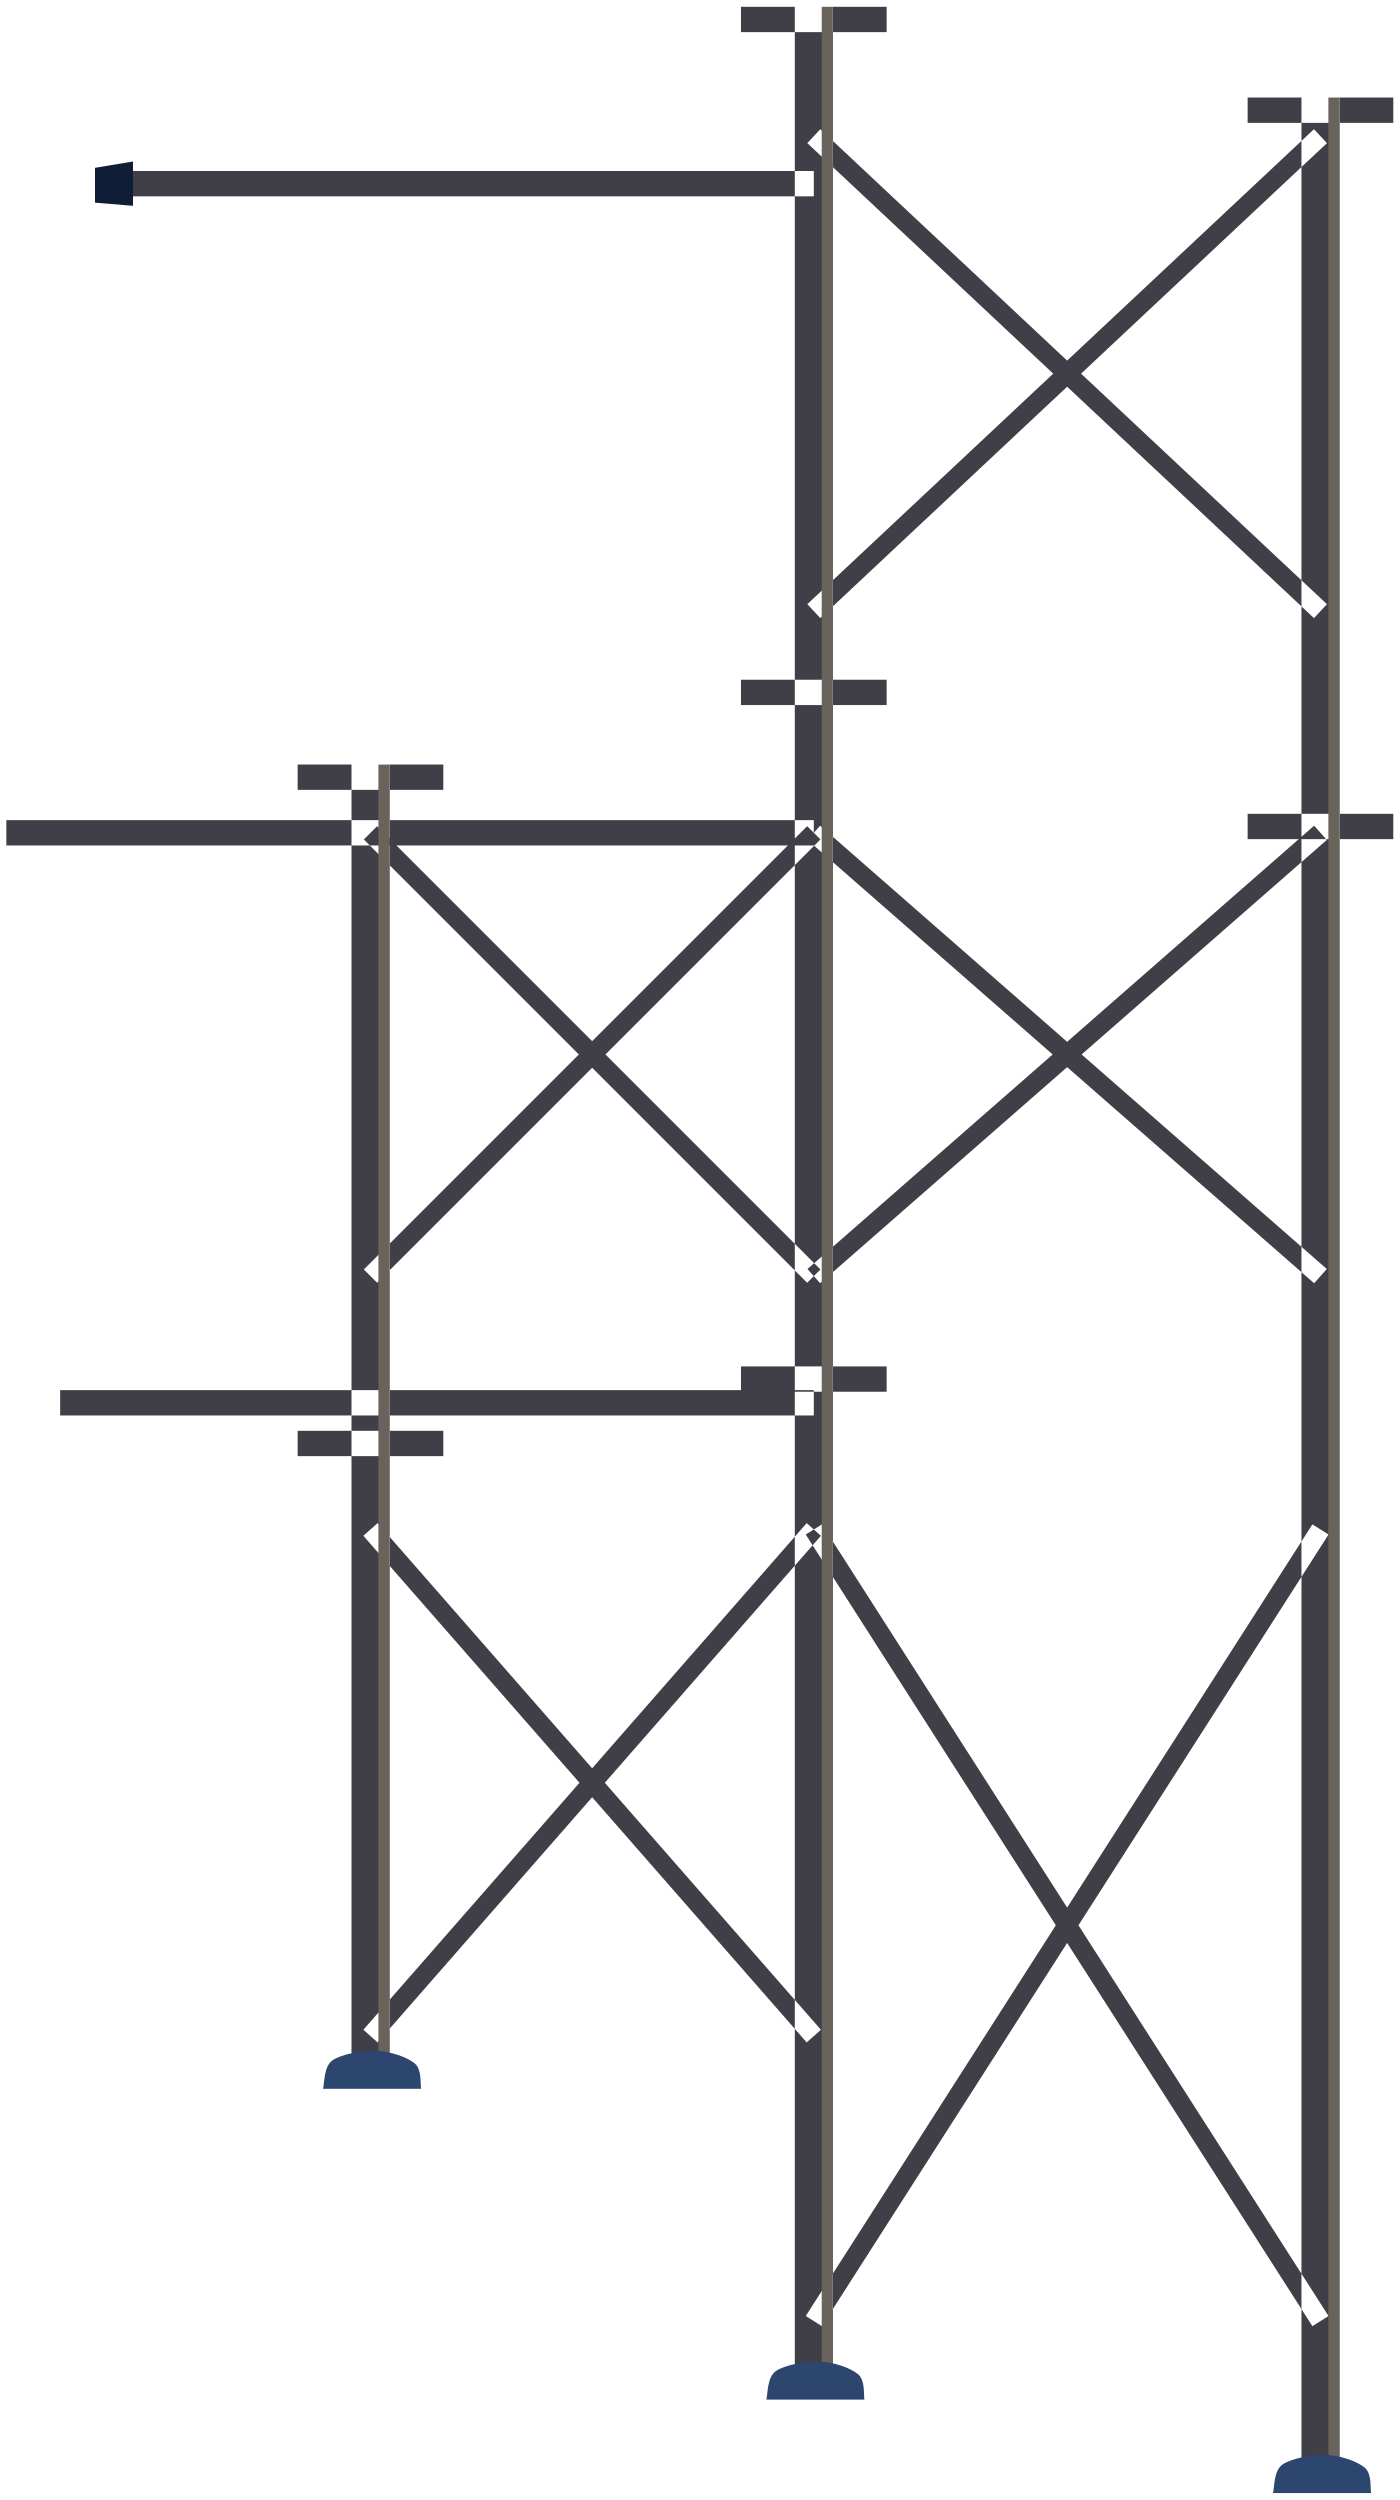
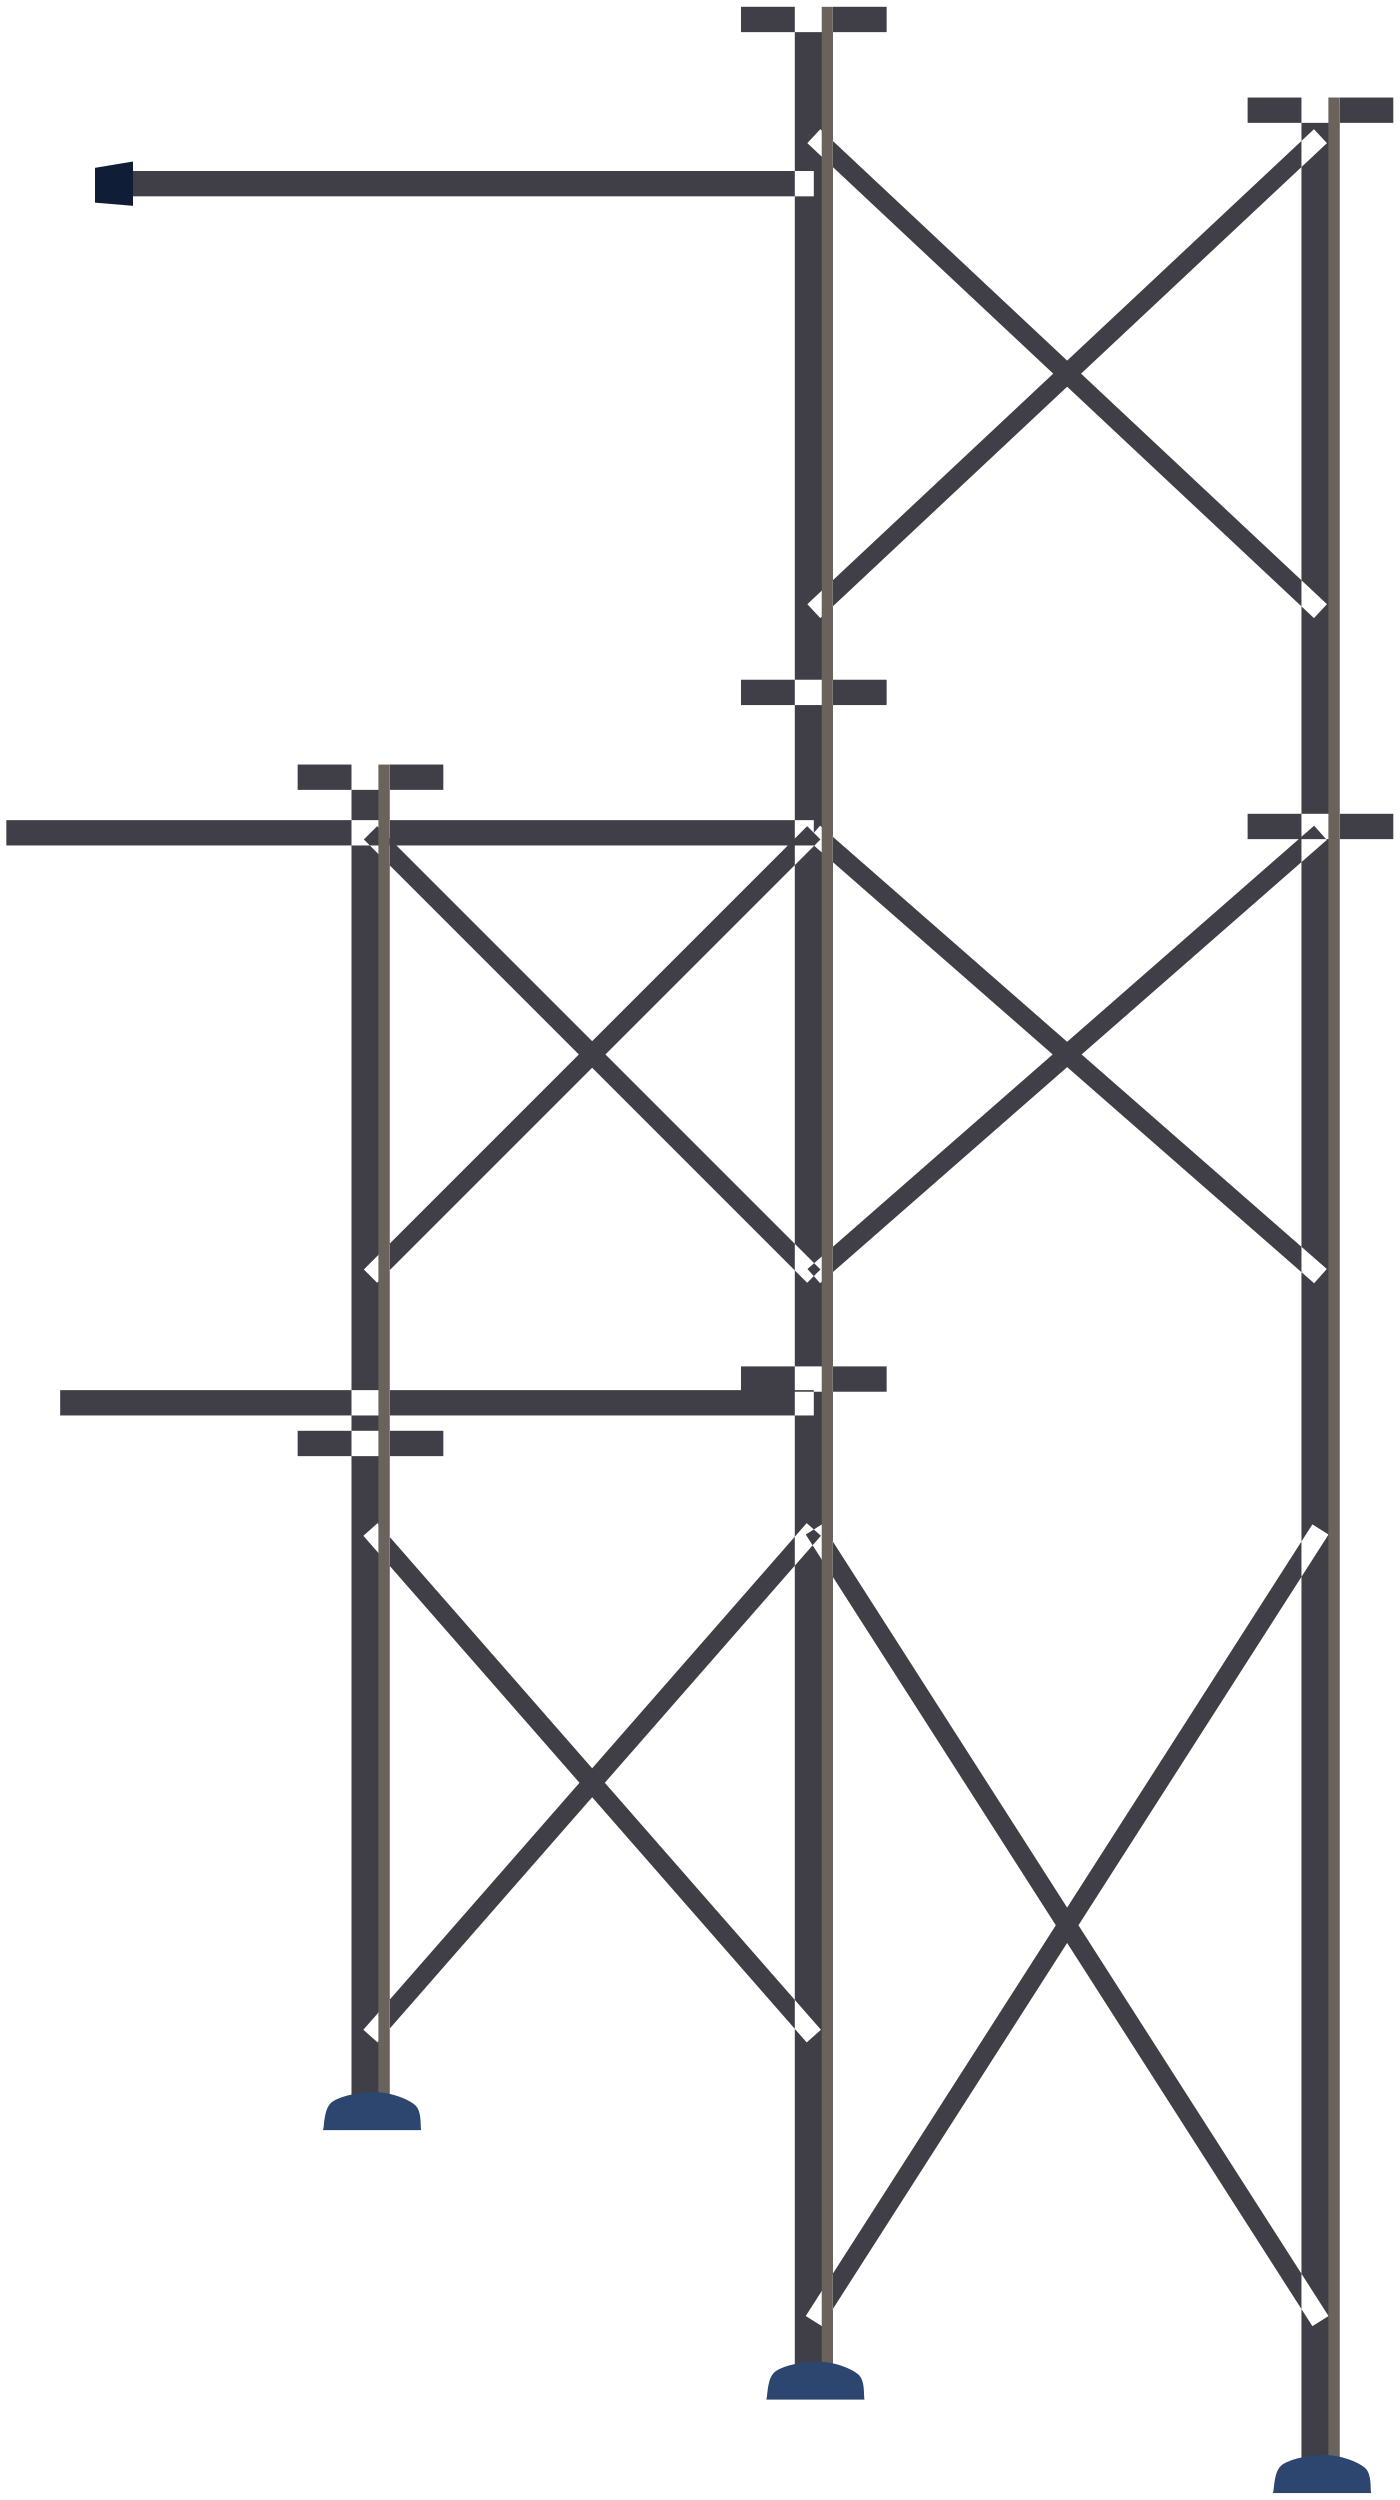
<svg xmlns="http://www.w3.org/2000/svg" width="884" height="1579" viewBox="6046 2674 884 1579">
-   <path d="M6268 3156.9 L6292 3156.9 L6292 3987.3 L6268 3987.3 Z M6548 2678.3 L6572 2678.3 L6572 4183.6 L6548 4183.6 Z M6868 2735.6 L6892 2735.6 L6892 4242.6 L6868 4242.6 Z M6514 2694.3 L6606 2694.3 L6606 2678.3 L6514 2678.3 Z M6834 2751.6 L6926 2751.6 L6926 2735.6 L6834 2735.6 Z M6234 3172.9 L6326 3172.9 L6326 3156.9 L6234 3156.9 Z M6514 3119.3 L6606 3119.3 L6606 3103.3 L6514 3103.3 Z M6834 3204 L6926 3204 L6926 3188 L6834 3188 Z M6234 3593.7 L6326 3593.7 L6326 3577.7 L6234 3577.7 Z M6514 3553 L6606 3553 L6606 3537 L6514 3537 Z M6555.9 2764.4 L6875.9 3064.4 L6884.1 3055.6 L6564.1 2755.6 Z M6564.1 3064.4 L6884.1 2764.4 L6875.9 2755.6 L6555.9 3055.6 Z M6556 3204.5 L6876 3484.5 L6884 3475.5 L6564 3195.5 Z M6564 3484.5 L6884 3204.5 L6876 3195.5 L6556 3475.5 Z M6275.8 3204.2 L6555.8 3484.2 L6564.2 3475.8 L6284.2 3195.8 Z M6284.2 3484.2 L6564.2 3204.2 L6555.8 3195.8 L6275.8 3475.8 Z M6275.5 3644 L6555.5 3964 L6564.5 3956 L6284.5 3636 Z M6284.5 3964 L6564.5 3644 L6555.5 3636 L6275.5 3956 Z M6554.9 3643.2 L6874.9 4143.2 L6885.1 4136.8 L6565.1 3636.8 Z M6565.1 4143.2 L6885.1 3643.2 L6874.9 3636.8 L6554.9 4136.8 Z M6116 2798 L6560 2798 L6560 2782 L6116 2782 Z M6050 3208 L6560 3208 L6560 3192 L6050 3192 Z M6084 3568 L6560 3568 L6560 3552 L6084 3552 Z" fill="#403e47" />
-   <path d="M6285 3156.9 L6292 3156.9 L6292 3987.3 L6285 3987.3 Z M6565 2678.3 L6572 2678.3 L6572 4183.6 L6565 4183.6 Z M6885 2735.6 L6892 2735.6 L6892 4242.6 L6885 4242.6 Z" fill="#6a635b" />
-   <path d="M6250 3993.3 C6251 3990.3 6250.3 3979.3 6256 3975.3 C6261.7 3971.3 6275.3 3969 6284 3969.3 C6292.7 3969.7 6303.3 3973.3 6308 3977.3 C6312.7 3981.3 6311.3 3990.7 6312 3993.3 Z M6530 4189.6 C6531 4186.6 6530.3 4175.6 6536 4171.6 C6541.7 4167.6 6555.3 4165.2 6564 4165.6 C6572.7 4165.9 6583.3 4169.6 6588 4173.6 C6592.7 4177.6 6591.3 4186.9 6592 4189.6 Z M6850 4248.6 C6851 4245.6 6850.3 4234.6 6856 4230.6 C6861.7 4226.6 6875.3 4224.2 6884 4224.6 C6892.7 4224.9 6903.3 4228.6 6908 4232.6 C6912.7 4236.6 6911.3 4245.9 6912 4248.6 Z" fill="#2d4670" />
+   <path d="M6268 3156.9 L6292 3156.9 L6292 4013.4 L6268 4013.4 Z M6548 2678.3 L6572 2678.3 L6572 4183.6 L6548 4183.6 Z M6868 2735.6 L6892 2735.6 L6892 4242.6 L6868 4242.6 Z M6514 2694.3 L6606 2694.3 L6606 2678.3 L6514 2678.3 Z M6834 2751.6 L6926 2751.6 L6926 2735.6 L6834 2735.6 Z M6234 3172.9 L6326 3172.9 L6326 3156.9 L6234 3156.9 Z M6514 3119.3 L6606 3119.3 L6606 3103.3 L6514 3103.3 Z M6834 3204 L6926 3204 L6926 3188 L6834 3188 Z M6234 3593.7 L6326 3593.7 L6326 3577.7 L6234 3577.7 Z M6514 3553 L6606 3553 L6606 3537 L6514 3537 Z M6555.9 2764.4 L6875.9 3064.4 L6884.1 3055.6 L6564.1 2755.6 Z M6564.1 3064.4 L6884.1 2764.4 L6875.9 2755.6 L6555.9 3055.6 Z M6556 3204.5 L6876 3484.5 L6884 3475.5 L6564 3195.5 Z M6564 3484.5 L6884 3204.5 L6876 3195.5 L6556 3475.5 Z M6275.8 3204.2 L6555.8 3484.2 L6564.2 3475.8 L6284.2 3195.8 Z M6284.2 3484.2 L6564.2 3204.2 L6555.8 3195.8 L6275.8 3475.8 Z M6275.5 3644 L6555.5 3964 L6564.5 3956 L6284.5 3636 Z M6284.5 3964 L6564.5 3644 L6555.5 3636 L6275.5 3956 Z M6554.9 3643.2 L6874.9 4143.2 L6885.1 4136.8 L6565.1 3636.8 Z M6565.1 4143.2 L6885.1 3643.2 L6874.9 3636.8 L6554.9 4136.8 Z M6116 2798 L6560 2798 L6560 2782 L6116 2782 Z M6050 3208 L6560 3208 L6560 3192 L6050 3192 Z M6084 3568 L6560 3568 L6560 3552 L6084 3552 Z" fill="#403e47" />
+   <path d="M6285 3156.9 L6292 3156.9 L6292 4013.4 L6285 4013.4 Z M6565 2678.3 L6572 2678.3 L6572 4183.6 L6565 4183.6 Z M6885 2735.6 L6892 2735.6 L6892 4242.6 L6885 4242.6 Z" fill="#6a635b" />
+   <path d="M6250 4019.4 C6251 4016.4 6250.3 4005.4 6256 4001.4 C6261.7 3997.4 6275.3 3995 6284 3995.4 C6292.7 3995.7 6303.3 3999.4 6308 4003.4 C6312.7 4007.4 6311.3 4016.7 6312 4019.4 Z M6530 4189.6 C6531 4186.6 6530.3 4175.6 6536 4171.6 C6541.7 4167.6 6555.3 4165.2 6564 4165.6 C6572.7 4165.9 6583.3 4169.6 6588 4173.6 C6592.7 4177.6 6591.3 4186.9 6592 4189.6 Z M6850 4248.6 C6851 4245.6 6850.3 4234.6 6856 4230.6 C6861.7 4226.6 6875.3 4224.2 6884 4224.6 C6892.7 4224.9 6903.3 4228.6 6908 4232.6 C6912.7 4236.6 6911.3 4245.9 6912 4248.6 Z" fill="#2d4670" />
  <path d="M6130 2776 L6106 2780 L6106 2802 L6130 2804 Z" fill="#0f1d36" />
</svg>
